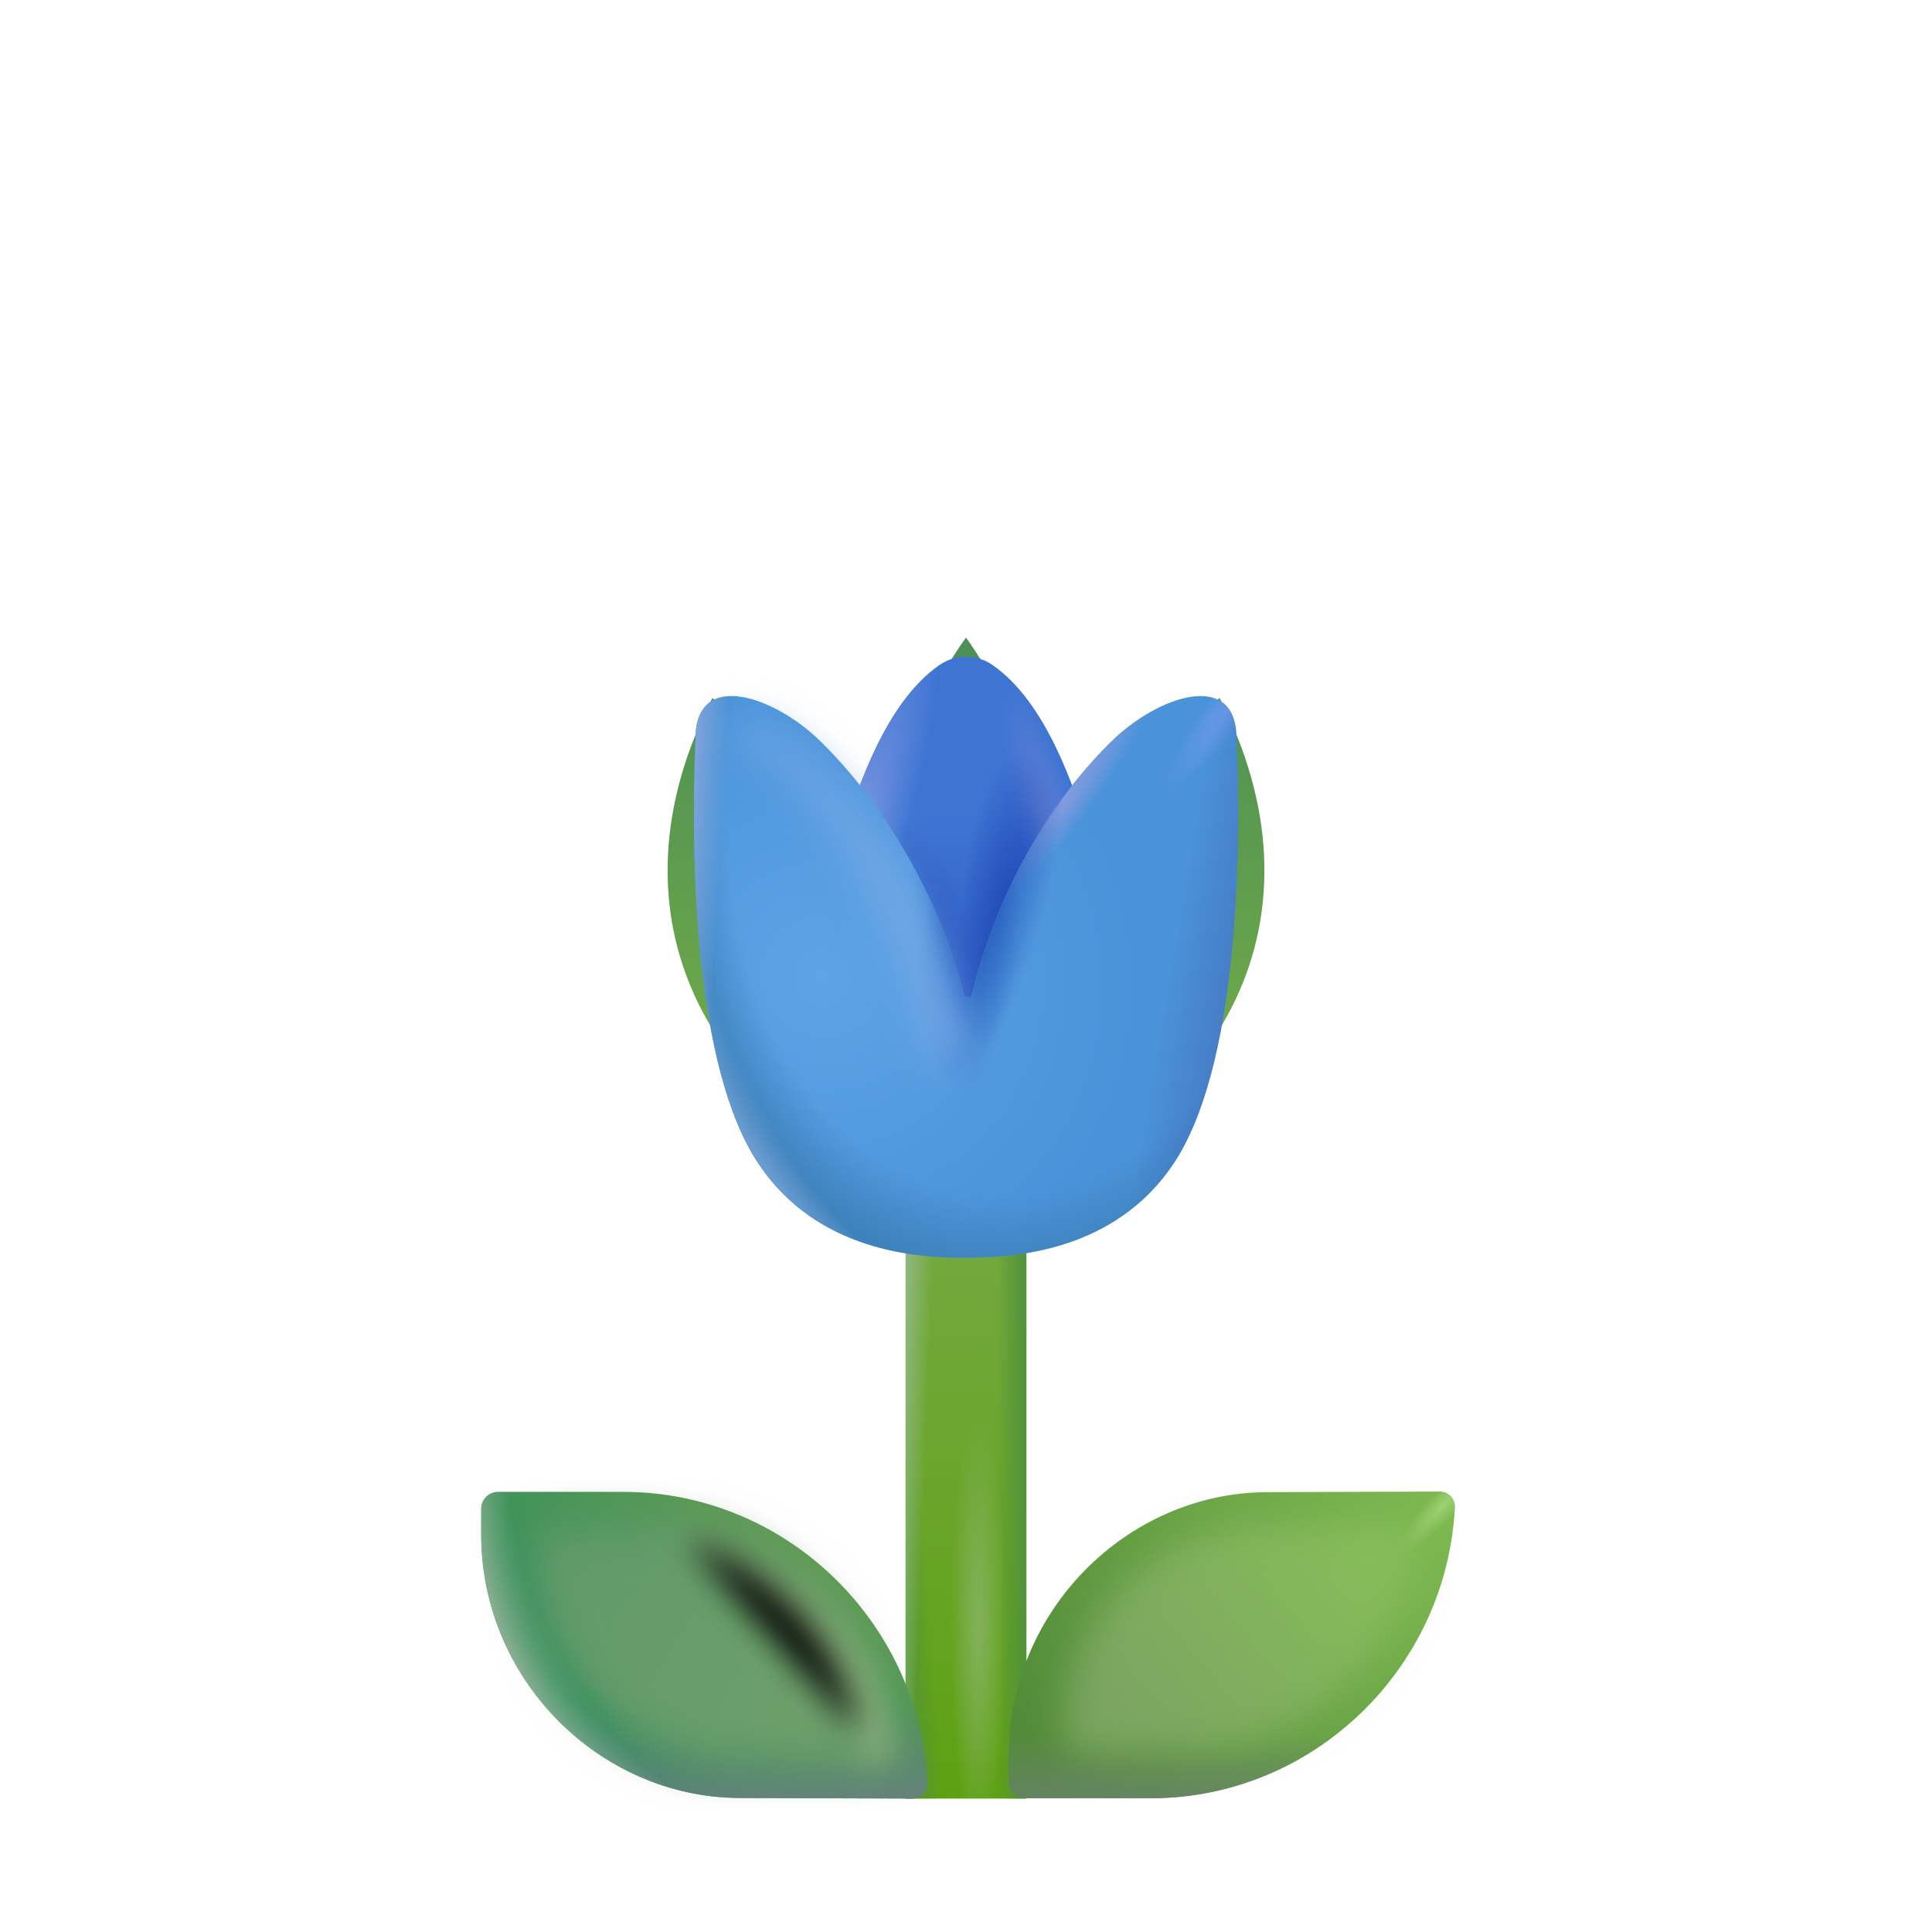
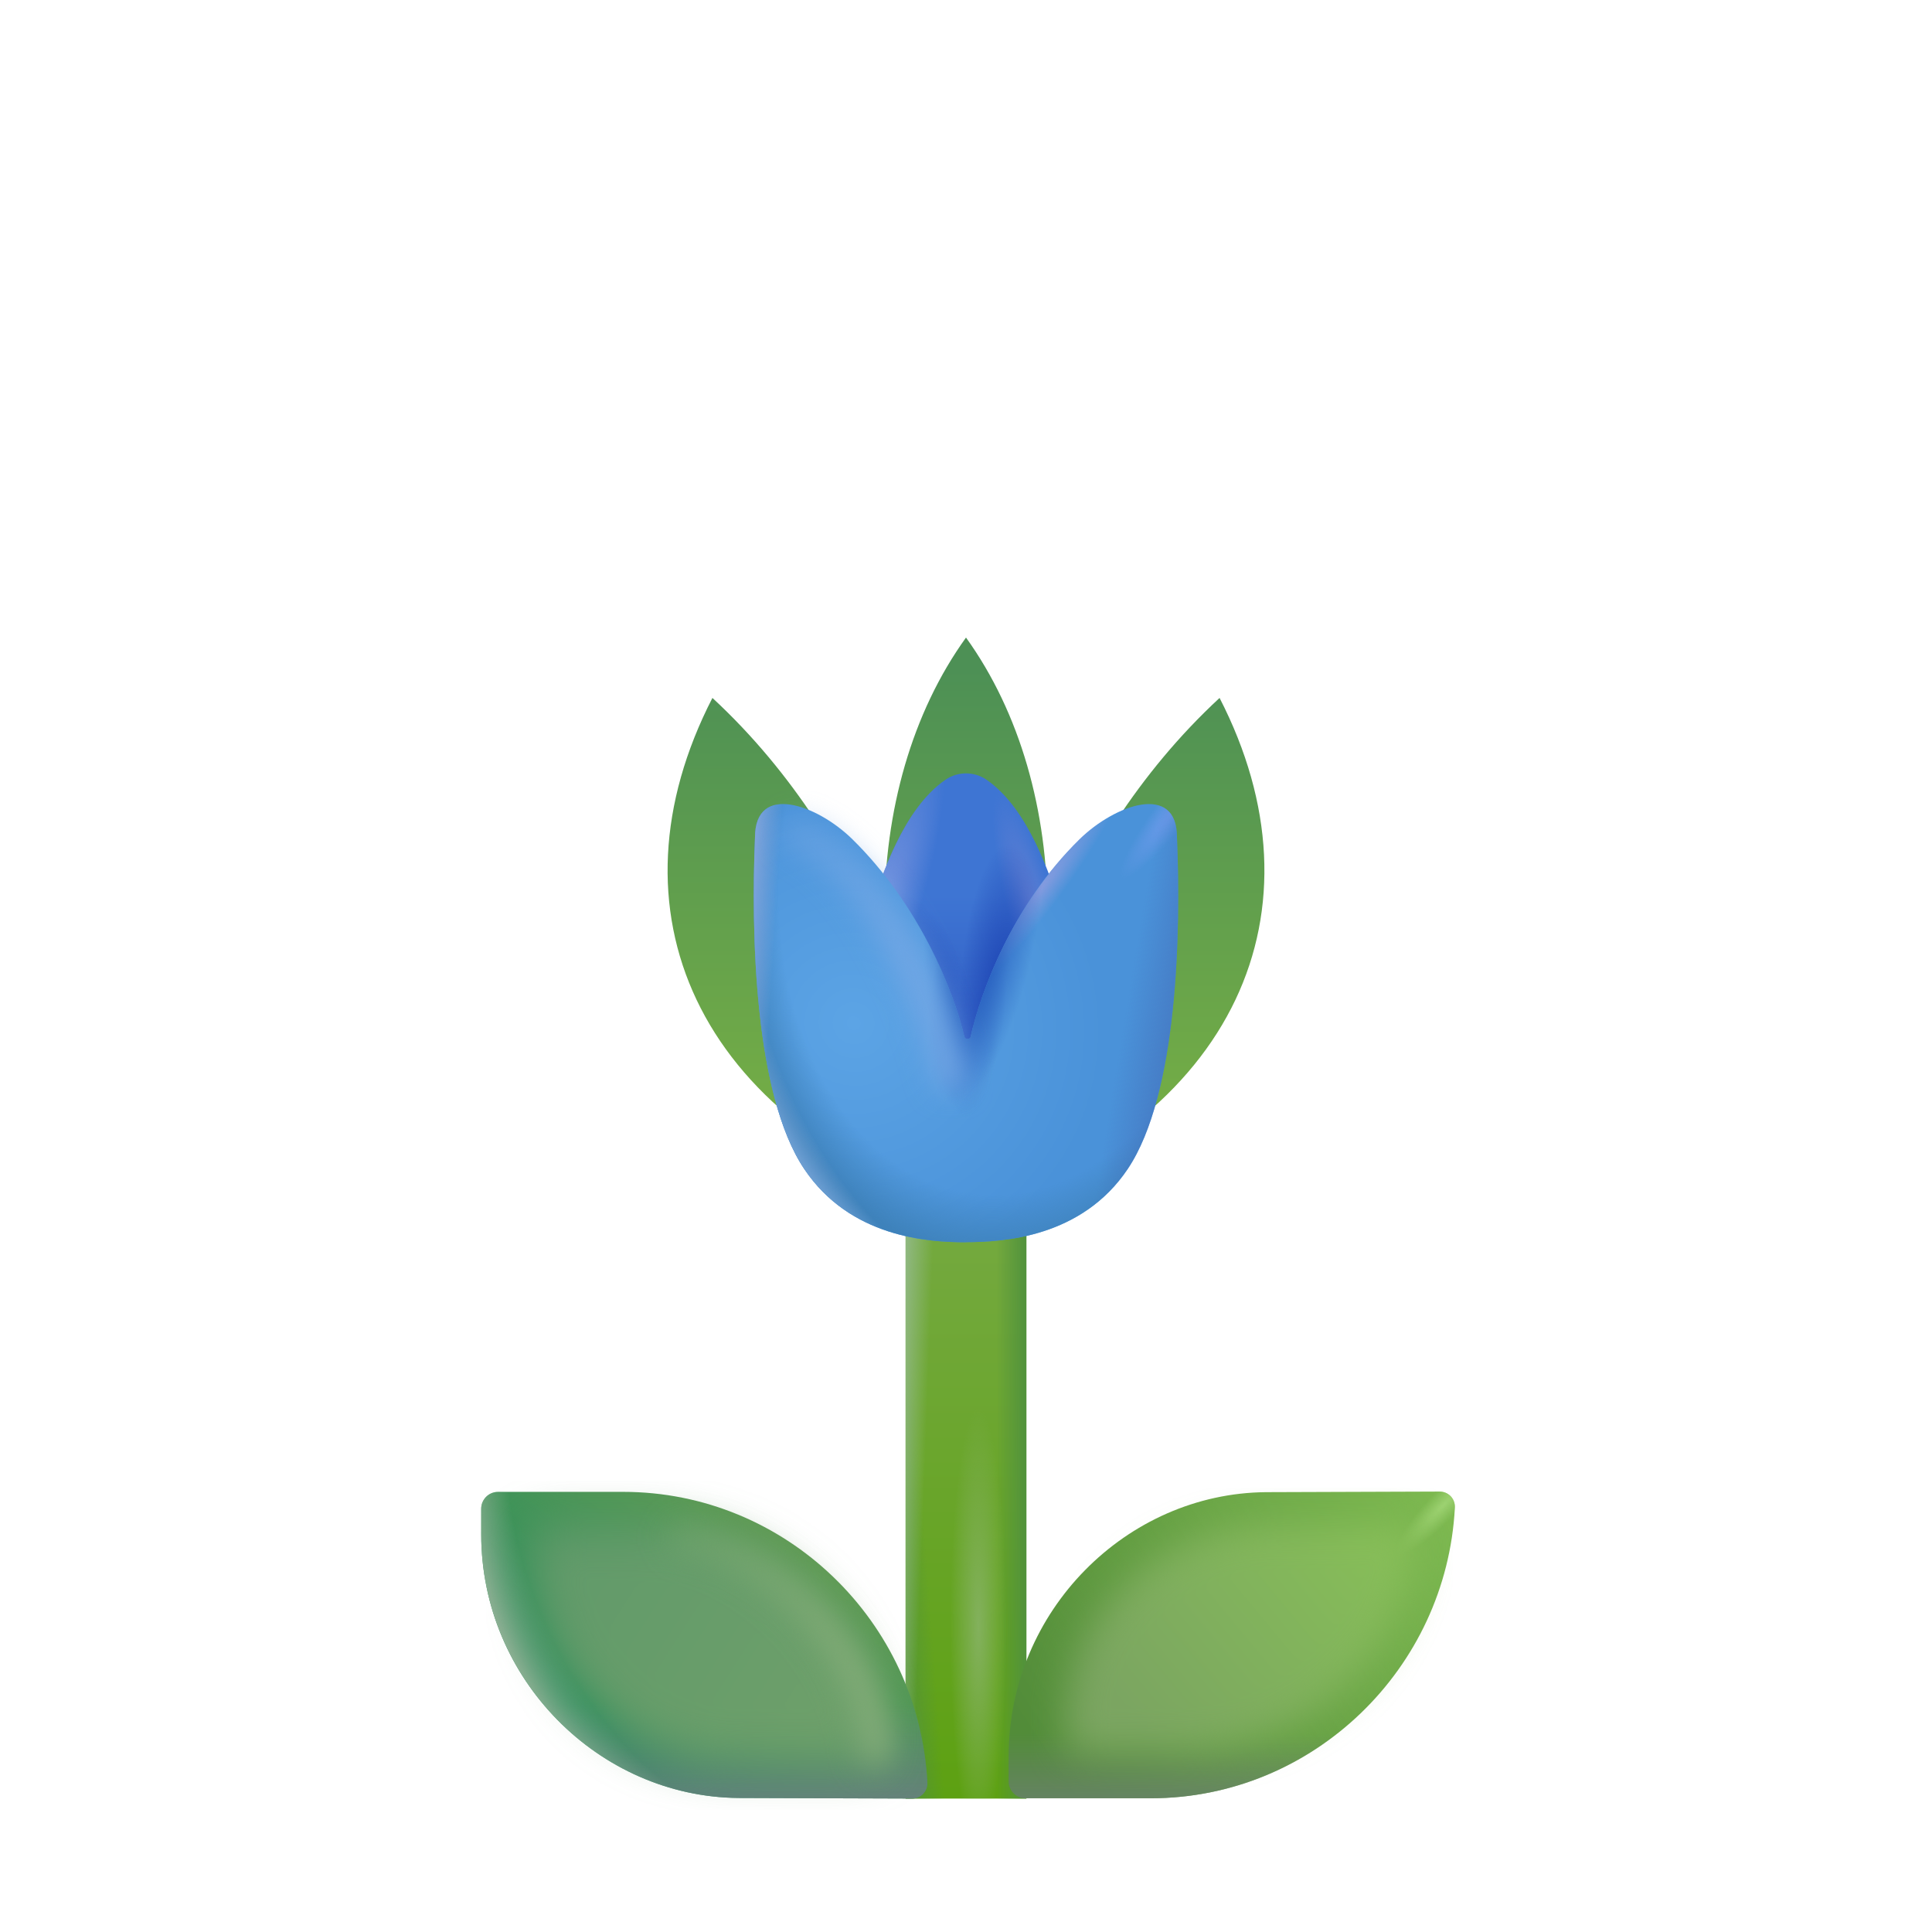
- <svg xmlns="http://www.w3.org/2000/svg" viewBox="0 0 32 32">
+ <svg xmlns="http://www.w3.org/2000/svg" viewBox="0 0 32 32" fill="none">
  <defs>
    <linearGradient id="fbCalyxGrad" x1="0" y1="0" x2="0" y2="-9" gradientUnits="userSpaceOnUse">
      <stop stop-color="#7CB342" />
      <stop offset="1" stop-color="#4D9055" />
    </linearGradient>
  </defs>
  <defs>
    <filter id="tul-filter0_f_28327_7534" x="8.056" y="24.535" width="7.218" height="5.43" filterUnits="userSpaceOnUse" color-interpolation-filters="sRGB">
      <feFlood flood-opacity="0" result="BackgroundImageFix" />
      <feBlend mode="normal" in="SourceGraphic" in2="BackgroundImageFix" result="shape" />
      <feGaussianBlur stdDeviation="0.375" result="effect1_foregroundBlur_28327_7534" />
    </filter>
    <filter id="tul-filter1_f_28327_7534" x="10.547" y="24.707" width="4.727" height="5.051" filterUnits="userSpaceOnUse" color-interpolation-filters="sRGB">
      <feFlood flood-opacity="0" result="BackgroundImageFix" />
      <feBlend mode="normal" in="SourceGraphic" in2="BackgroundImageFix" result="shape" />
      <feGaussianBlur stdDeviation="0.25" result="effect1_foregroundBlur_28327_7534" />
    </filter>
    <filter id="tul-filter2_f_28327_7534" x="17.067" y="24.644" width="6.997" height="4.988" filterUnits="userSpaceOnUse" color-interpolation-filters="sRGB">
      <feFlood flood-opacity="0" result="BackgroundImageFix" />
      <feBlend mode="normal" in="SourceGraphic" in2="BackgroundImageFix" result="shape" />
      <feGaussianBlur stdDeviation="0.3" result="effect1_foregroundBlur_28327_7534" />
    </filter>
    <filter id="tul-filter3_f_28327_7534" x="6.981" y="2.88" width="10.152" height="13.945" filterUnits="userSpaceOnUse" color-interpolation-filters="sRGB">
      <feFlood flood-opacity="0" result="BackgroundImageFix" />
      <feBlend mode="normal" in="SourceGraphic" in2="BackgroundImageFix" result="shape" />
      <feGaussianBlur stdDeviation="0.6" result="effect1_foregroundBlur_28327_7534" />
    </filter>
    <linearGradient id="tul-paint0_linear_28327_7534" x1="16.002" y1="29.795" x2="16.002" y2="20.316" gradientUnits="userSpaceOnUse">
      <stop stop-color="#5DA112" />
      <stop offset="1" stop-color="#74A93F" />
    </linearGradient>
    <linearGradient id="tul-paint1_linear_28327_7534" x1="14.878" y1="27.925" x2="15.503" y2="27.878" gradientUnits="userSpaceOnUse">
      <stop stop-color="#51923C" />
      <stop offset="1" stop-color="#51923C" stop-opacity="0" />
    </linearGradient>
    <linearGradient id="tul-paint2_linear_28327_7534" x1="17" y1="27.972" x2="16.503" y2="27.972" gradientUnits="userSpaceOnUse">
      <stop stop-color="#51923C" />
      <stop offset="1" stop-color="#51923C" stop-opacity="0" />
    </linearGradient>
    <linearGradient id="tul-paint3_linear_28327_7534" x1="14.909" y1="23.566" x2="15.347" y2="23.582" gradientUnits="userSpaceOnUse">
      <stop stop-color="#8FB87F" />
      <stop offset="1" stop-color="#8FB87F" stop-opacity="0" />
    </linearGradient>
    <radialGradient id="tul-paint4_radial_28327_7534" cx="0" cy="0" r="1" gradientUnits="userSpaceOnUse" gradientTransform="translate(16.206 26.941) rotate(90) scale(3.625 0.46875)">
      <stop stop-color="#83B15D" />
      <stop offset="1" stop-color="#83B15D" stop-opacity="0" />
    </radialGradient>
    <linearGradient id="tul-paint5_linear_28327_7534" x1="12.508" y1="24.71" x2="8.29" y2="30.421" gradientUnits="userSpaceOnUse">
      <stop offset="0.011" stop-color="#629B53" />
      <stop offset="1" stop-color="#008461" />
      <stop offset="1" stop-color="#4D9055" />
    </linearGradient>
    <linearGradient id="tul-paint6_linear_28327_7534" x1="13.883" y1="30.202" x2="13.883" y2="28.233" gradientUnits="userSpaceOnUse">
      <stop stop-color="#6F7E82" />
      <stop offset="1" stop-color="#6F7E82" stop-opacity="0" />
    </linearGradient>
    <radialGradient id="tul-paint7_radial_28327_7534" cx="0" cy="0" r="1" gradientUnits="userSpaceOnUse" gradientTransform="translate(12.7194 25.0972) rotate(158.54) scale(4.86879 6.63165)">
      <stop offset="0.841" stop-color="#92B196" stop-opacity="0" />
      <stop offset="1" stop-color="#92B196" />
    </radialGradient>
    <linearGradient id="tul-paint8_linear_28327_7534" x1="14.524" y1="28.733" x2="9.258" y2="25.374" gradientUnits="userSpaceOnUse">
      <stop stop-color="#6FA06A" />
      <stop offset="1" stop-color="#619A6A" />
    </linearGradient>
    <linearGradient id="tul-paint9_linear_28327_7534" x1="14.524" y1="27.102" x2="9.727" y2="24.352" gradientUnits="userSpaceOnUse">
      <stop stop-color="#86AD7A" />
      <stop offset="1" stop-color="#86AD7A" stop-opacity="0" />
    </linearGradient>
    <linearGradient id="tul-paint10_linear_28327_7534" x1="17.761" y1="29.785" x2="24.936" y2="25.005" gradientUnits="userSpaceOnUse">
      <stop stop-color="#528C39" />
      <stop offset="1" stop-color="#81BD52" />
    </linearGradient>
    <linearGradient id="tul-paint11_linear_28327_7534" x1="19.198" y1="30.123" x2="19.198" y2="28.717" gradientUnits="userSpaceOnUse">
      <stop stop-color="#6A806E" />
      <stop offset="1" stop-color="#6A806E" stop-opacity="0" />
    </linearGradient>
    <radialGradient id="tul-paint12_radial_28327_7534" cx="0" cy="0" r="1" gradientUnits="userSpaceOnUse" gradientTransform="translate(23.9169 24.9203) rotate(133.898) scale(1.14926 0.24366)">
      <stop stop-color="#9DD271" />
      <stop offset="1" stop-color="#9DD271" stop-opacity="0" />
    </radialGradient>
    <linearGradient id="tul-paint13_linear_28327_7534" x1="22.667" y1="25.244" x2="18.759" y2="28.478" gradientUnits="userSpaceOnUse">
      <stop stop-color="#87BE58" />
      <stop offset="1" stop-color="#7BA561" />
    </linearGradient>
    <linearGradient id="tul-paint14_linear_28327_7534" x1="16.264" y1="7.312" x2="16.264" y2="22.562" gradientUnits="userSpaceOnUse">
      <stop stop-color="#3E75D3" />
      <stop offset="1" stop-color="#1D38AD" />
    </linearGradient>
    <radialGradient id="tul-paint15_radial_28327_7534" cx="0" cy="0" r="1" gradientUnits="userSpaceOnUse" gradientTransform="translate(18.92 8.28601) rotate(164.544) scale(1.03752 5.55677)">
      <stop stop-color="#6580D3" />
      <stop offset="1" stop-color="#6580D3" stop-opacity="0" />
    </radialGradient>
    <radialGradient id="tul-paint16_radial_28327_7534" cx="0" cy="0" r="1" gradientUnits="userSpaceOnUse" gradientTransform="translate(17.6075 12.0625) rotate(-87.9454) scale(6.97323 1.92281)">
      <stop offset="0.146" stop-color="#1E46B5" />
      <stop offset="1" stop-color="#1E46B5" stop-opacity="0" />
    </radialGradient>
    <radialGradient id="tul-paint17_radial_28327_7534" cx="0" cy="0" r="1" gradientUnits="userSpaceOnUse" gradientTransform="translate(12.295 10.7813) rotate(-37.5479) scale(5.28162 6.92193)">
      <stop stop-color="#1E46B5" />
      <stop offset="0.668" stop-color="#1E46B5" stop-opacity="0" />
    </radialGradient>
    <radialGradient id="tul-paint18_radial_28327_7534" cx="0" cy="0" r="1" gradientUnits="userSpaceOnUse" gradientTransform="translate(11.8906 8.9375) rotate(18.7786) scale(1.74737 8.4415)">
      <stop stop-color="#7E97E0" />
      <stop offset="1" stop-color="#7E97E0" stop-opacity="0" />
    </radialGradient>
    <radialGradient id="tul-paint19_radial_28327_7534" cx="0" cy="0" r="1" gradientUnits="userSpaceOnUse" gradientTransform="translate(11.2325 12.7421) rotate(44.3281) scale(10.8339 10.4937)">
      <stop stop-color="#5CA4E5" />
      <stop offset="1" stop-color="#4A92D9" />
    </radialGradient>
    <radialGradient id="tul-paint20_radial_28327_7534" cx="0" cy="0" r="1" gradientUnits="userSpaceOnUse" gradientTransform="translate(17.9825 6.12498) rotate(96.9031) scale(16.4946 11.6565)">
      <stop offset="0.844" stop-color="#3E82BB" stop-opacity="0" />
      <stop offset="1" stop-color="#3E82BB" />
    </radialGradient>
    <radialGradient id="tul-paint21_radial_28327_7534" cx="0" cy="0" r="1" gradientUnits="userSpaceOnUse" gradientTransform="translate(16 8.81248) rotate(90) scale(7.9375 1.82689)">
      <stop stop-color="#2C5EBC" />
      <stop offset="1" stop-color="#2C5EBC" stop-opacity="0" />
    </radialGradient>
    <radialGradient id="tul-paint22_radial_28327_7534" cx="0" cy="0" r="1" gradientUnits="userSpaceOnUse" gradientTransform="translate(19.1511 7.03929) rotate(-53.3035) scale(5.50989 0.864094)">
      <stop stop-color="#859BDF" />
      <stop offset="1" stop-color="#859BDF" stop-opacity="0" />
    </radialGradient>
    <radialGradient id="tul-paint23_radial_28327_7534" cx="0" cy="0" r="1" gradientUnits="userSpaceOnUse" gradientTransform="translate(25.778 7.9979) rotate(149.81) scale(20.6375 21.9671)">
      <stop offset="0.913" stop-color="#86ADDE" stop-opacity="0" />
      <stop offset="0.989" stop-color="#86ADDE" />
    </radialGradient>
    <radialGradient id="tul-paint24_radial_28327_7534" cx="0" cy="0" r="1" gradientUnits="userSpaceOnUse" gradientTransform="translate(25.0126 3.43738) rotate(127.534) scale(3.96258 0.719317)">
      <stop stop-color="#6F9BEC" />
      <stop offset="1" stop-color="#6F9BEC" stop-opacity="0" />
    </radialGradient>
    <linearGradient id="tul-paint25_linear_28327_7534" x1="25.67" y1="15.75" x2="22.295" y2="15.188" gradientUnits="userSpaceOnUse">
      <stop stop-color="#436FBA" />
      <stop offset="1" stop-color="#436FBA" stop-opacity="0" />
    </linearGradient>
    <linearGradient id="tul-paint26_linear_28327_7534" x1="6.389" y1="8.062" x2="7.92" y2="8.156" gradientUnits="userSpaceOnUse">
      <stop stop-color="#98AFE5" />
      <stop offset="1" stop-color="#98AFE5" stop-opacity="0" />
    </linearGradient>
    <radialGradient id="tul-paint27_radial_28327_7534" cx="0" cy="0" r="1" gradientUnits="userSpaceOnUse" gradientTransform="translate(16.8262 9.62498) rotate(102.733) scale(6.66387 1.98921)">
      <stop stop-color="#245BBE" />
      <stop offset="1" stop-color="#245BBE" stop-opacity="0" />
    </radialGradient>
    <linearGradient id="tul-paint28_linear_28327_7534" x1="12.932" y1="10.457" x2="3.472" y2="-1.296" gradientUnits="userSpaceOnUse">
      <stop stop-color="#73A7E5" />
      <stop offset="1" stop-color="#73A7E5" stop-opacity="0" />
    </linearGradient>
  </defs>
  <path d="M17 19.66H15V29.79H17V19.66Z" fill="url(#tul-paint0_linear_28327_7534)" />
  <path d="M17 19.66H15V29.79H17V19.66Z" fill="url(#tul-paint1_linear_28327_7534)" />
  <path d="M17 19.66H15V29.79H17V19.66Z" fill="url(#tul-paint2_linear_28327_7534)" />
  <path d="M17 19.66H15V29.79H17V19.66Z" fill="url(#tul-paint3_linear_28327_7534)" />
  <path d="M17 19.66H15V29.79H17V19.66Z" fill="url(#tul-paint4_radial_28327_7534)" />
  <path d="M7.97 25.41C7.97 27.81 9.92 29.76 12.23 29.78L15.11 29.79C15.25 29.79 15.37 29.67 15.36 29.52C15.22 26.86 13.02 24.71 10.32 24.71H8.25C8.09 24.71 7.97 24.84 7.97 24.99V25.41Z" fill="url(#tul-paint5_linear_28327_7534)" />
  <path d="M7.97 25.41C7.97 27.81 9.92 29.76 12.23 29.78L15.11 29.79C15.25 29.79 15.37 29.67 15.36 29.52C15.22 26.86 13.02 24.71 10.32 24.71H8.25C8.09 24.71 7.97 24.84 7.97 24.99V25.41Z" fill="url(#tul-paint6_linear_28327_7534)" />
  <path d="M7.97 25.41C7.97 27.81 9.92 29.76 12.23 29.78L15.11 29.79C15.25 29.79 15.37 29.67 15.36 29.52C15.22 26.86 13.02 24.71 10.32 24.71H8.25C8.09 24.71 7.97 24.84 7.97 24.99V25.41Z" fill="url(#tul-paint7_radial_28327_7534)" />
  <g filter="url(#tul-filter0_f_28327_7534)">
    <path d="M8.806 25.826C8.806 27.683 10.315 29.192 12.102 29.207L14.33 29.215C14.438 29.215 14.531 29.122 14.524 29.006C14.415 26.948 12.713 25.285 10.624 25.285H9.023C8.899 25.285 8.806 25.386 8.806 25.502V25.826Z" fill="url(#tul-paint8_linear_28327_7534)" />
  </g>
  <g filter="url(#tul-filter1_f_28327_7534)">
    <path d="M11.297 25.457C12.454 25.613 14.337 26.97 14.524 29.008" stroke="url(#tul-paint9_linear_28327_7534)" stroke-width="0.5" stroke-linecap="round" />
  </g>
  <path d="M16.707 29.085C16.707 26.685 18.657 24.735 20.967 24.715L23.847 24.705C23.987 24.705 24.107 24.825 24.097 24.975C23.957 27.635 21.757 29.785 19.057 29.785H16.987C16.827 29.785 16.707 29.655 16.707 29.505V29.085Z" fill="url(#tul-paint10_linear_28327_7534)" />
  <path d="M16.707 29.085C16.707 26.685 18.657 24.735 20.967 24.715L23.847 24.705C23.987 24.705 24.107 24.825 24.097 24.975C23.957 27.635 21.757 29.785 19.057 29.785H16.987C16.827 29.785 16.707 29.655 16.707 29.505V29.085Z" fill="url(#tul-paint11_linear_28327_7534)" />
  <path d="M16.707 29.085C16.707 26.685 18.657 24.735 20.967 24.715L23.847 24.705C23.987 24.705 24.107 24.825 24.097 24.975C23.957 27.635 21.757 29.785 19.057 29.785H16.987C16.827 29.785 16.707 29.655 16.707 29.505V29.085Z" fill="url(#tul-paint12_radial_28327_7534)" />
  <g filter="url(#tul-filter2_f_28327_7534)">
    <path d="M17.667 28.51C17.667 26.721 19.196 25.267 21.008 25.252L23.267 25.244C23.377 25.244 23.471 25.334 23.463 25.445C23.354 27.429 21.628 29.032 19.51 29.032H17.887C17.761 29.032 17.667 28.935 17.667 28.824V28.51Z" fill="url(#tul-paint13_linear_28327_7534)" />
  </g>
  <g transform="translate(16 20.06)">
    <path d="M0 0C-1.8-3-1.8-7 0-9.5C1.8-7 1.8-3 0 0Z" fill="url(#fbCalyxGrad)" />
    <path d="M0 0C-4.5-1.5-6-5-4.2-8.5C-1.5-6-0.6-2.5 0 0Z" fill="url(#fbCalyxGrad)" />
    <path d="M0 0C4.5-1.5 6-5 4.2-8.5C1.5-6 0.6-2.5 0 0Z" fill="url(#fbCalyxGrad)" />
  </g>
-   <g transform="translate(16 19.66) scale(0.500) translate(-16 -19.7)">
+   <g transform="translate(16 19.66) scale(0.390) translate(-16 -19.7)">
    <path d="M11.957 7.933C12.403 6.537 13.326 3.645 15.13 2.404C15.652 2.045 16.348 2.045 16.87 2.404C18.674 3.645 19.597 6.537 20.043 7.933C20.066 8.007 20.088 8.076 20.109 8.141L16 14.438L11.891 8.141C11.912 8.076 11.934 8.007 11.957 7.933Z" fill="url(#tul-paint14_linear_28327_7534)" />
    <path d="M11.957 7.933C12.403 6.537 13.326 3.645 15.13 2.404C15.652 2.045 16.348 2.045 16.87 2.404C18.674 3.645 19.597 6.537 20.043 7.933C20.066 8.007 20.088 8.076 20.109 8.141L16 14.438L11.891 8.141C11.912 8.076 11.934 8.007 11.957 7.933Z" fill="url(#tul-paint15_radial_28327_7534)" />
    <path d="M11.957 7.933C12.403 6.537 13.326 3.645 15.13 2.404C15.652 2.045 16.348 2.045 16.87 2.404C18.674 3.645 19.597 6.537 20.043 7.933C20.066 8.007 20.088 8.076 20.109 8.141L16 14.438L11.891 8.141C11.912 8.076 11.934 8.007 11.957 7.933Z" fill="url(#tul-paint16_radial_28327_7534)" />
    <path d="M11.957 7.933C12.403 6.537 13.326 3.645 15.13 2.404C15.652 2.045 16.348 2.045 16.87 2.404C18.674 3.645 19.597 6.537 20.043 7.933C20.066 8.007 20.088 8.076 20.109 8.141L16 14.438L11.891 8.141C11.912 8.076 11.934 8.007 11.957 7.933Z" fill="url(#tul-paint17_radial_28327_7534)" />
    <path d="M11.957 7.933C12.403 6.537 13.326 3.645 15.13 2.404C15.652 2.045 16.348 2.045 16.87 2.404C18.674 3.645 19.597 6.537 20.043 7.933C20.066 8.007 20.088 8.076 20.109 8.141L16 14.438L11.891 8.141C11.912 8.076 11.934 8.007 11.957 7.933Z" fill="url(#tul-paint18_radial_28327_7534)" />
    <path d="M24.961 4.859C25.128 8.828 25.004 15.758 22.867 18.938C20.921 21.834 17.608 22.042 15.992 22.043L15.992 22.047C14.383 22.047 11.086 21.844 9.133 18.938C6.996 15.758 6.872 8.828 7.039 4.859C7.039 2.516 9.668 3.45 11.18 4.937C14.043 7.754 15.477 11.382 15.933 13.331C15.959 13.443 16.167 13.443 16.193 13.331C16.64 11.356 17.986 7.725 20.82 4.937C22.332 3.45 24.961 2.516 24.961 4.859Z" fill="url(#tul-paint19_radial_28327_7534)" />
    <path d="M24.961 4.859C25.128 8.828 25.004 15.758 22.867 18.938C20.921 21.834 17.608 22.042 15.992 22.043L15.992 22.047C14.383 22.047 11.086 21.844 9.133 18.938C6.996 15.758 6.872 8.828 7.039 4.859C7.039 2.516 9.668 3.45 11.18 4.937C14.043 7.754 15.477 11.382 15.933 13.331C15.959 13.443 16.167 13.443 16.193 13.331C16.64 11.356 17.986 7.725 20.82 4.937C22.332 3.45 24.961 2.516 24.961 4.859Z" fill="url(#tul-paint20_radial_28327_7534)" />
    <path d="M24.961 4.859C25.128 8.828 25.004 15.758 22.867 18.938C20.921 21.834 17.608 22.042 15.992 22.043L15.992 22.047C14.383 22.047 11.086 21.844 9.133 18.938C6.996 15.758 6.872 8.828 7.039 4.859C7.039 2.516 9.668 3.45 11.18 4.937C14.043 7.754 15.477 11.382 15.933 13.331C15.959 13.443 16.167 13.443 16.193 13.331C16.64 11.356 17.986 7.725 20.82 4.937C22.332 3.45 24.961 2.516 24.961 4.859Z" fill="url(#tul-paint21_radial_28327_7534)" />
    <path d="M24.961 4.859C25.128 8.828 25.004 15.758 22.867 18.938C20.921 21.834 17.608 22.042 15.992 22.043L15.992 22.047C14.383 22.047 11.086 21.844 9.133 18.938C6.996 15.758 6.872 8.828 7.039 4.859C7.039 2.516 9.668 3.45 11.18 4.937C14.043 7.754 15.477 11.382 15.933 13.331C15.959 13.443 16.167 13.443 16.193 13.331C16.64 11.356 17.986 7.725 20.82 4.937C22.332 3.45 24.961 2.516 24.961 4.859Z" fill="url(#tul-paint22_radial_28327_7534)" />
    <path d="M24.961 4.859C25.128 8.828 25.004 15.758 22.867 18.938C20.921 21.834 17.608 22.042 15.992 22.043L15.992 22.047C14.383 22.047 11.086 21.844 9.133 18.938C6.996 15.758 6.872 8.828 7.039 4.859C7.039 2.516 9.668 3.45 11.18 4.937C14.043 7.754 15.477 11.382 15.933 13.331C15.959 13.443 16.167 13.443 16.193 13.331C16.64 11.356 17.986 7.725 20.82 4.937C22.332 3.45 24.961 2.516 24.961 4.859Z" fill="url(#tul-paint23_radial_28327_7534)" />
    <path d="M24.961 4.859C25.128 8.828 25.004 15.758 22.867 18.938C20.921 21.834 17.608 22.042 15.992 22.043L15.992 22.047C14.383 22.047 11.086 21.844 9.133 18.938C6.996 15.758 6.872 8.828 7.039 4.859C7.039 2.516 9.668 3.45 11.18 4.937C14.043 7.754 15.477 11.382 15.933 13.331C15.959 13.443 16.167 13.443 16.193 13.331C16.64 11.356 17.986 7.725 20.82 4.937C22.332 3.45 24.961 2.516 24.961 4.859Z" fill="url(#tul-paint24_radial_28327_7534)" />
    <path d="M24.961 4.859C25.128 8.828 25.004 15.758 22.867 18.938C20.921 21.834 17.608 22.042 15.992 22.043L15.992 22.047C14.383 22.047 11.086 21.844 9.133 18.938C6.996 15.758 6.872 8.828 7.039 4.859C7.039 2.516 9.668 3.45 11.18 4.937C14.043 7.754 15.477 11.382 15.933 13.331C15.959 13.443 16.167 13.443 16.193 13.331C16.64 11.356 17.986 7.725 20.82 4.937C22.332 3.45 24.961 2.516 24.961 4.859Z" fill="url(#tul-paint25_linear_28327_7534)" />
    <path d="M24.961 4.859C25.128 8.828 25.004 15.758 22.867 18.938C20.921 21.834 17.608 22.042 15.992 22.043L15.992 22.047C14.383 22.047 11.086 21.844 9.133 18.938C6.996 15.758 6.872 8.828 7.039 4.859C7.039 2.516 9.668 3.45 11.18 4.937C14.043 7.754 15.477 11.382 15.933 13.331C15.959 13.443 16.167 13.443 16.193 13.331C16.64 11.356 17.986 7.725 20.82 4.937C22.332 3.45 24.961 2.516 24.961 4.859Z" fill="url(#tul-paint26_linear_28327_7534)" />
    <path d="M24.961 4.859C25.128 8.828 25.004 15.758 22.867 18.938C20.921 21.834 17.608 22.042 15.992 22.043L15.992 22.047C14.383 22.047 11.086 21.844 9.133 18.938C6.996 15.758 6.872 8.828 7.039 4.859C7.039 2.516 9.668 3.45 11.18 4.937C14.043 7.754 15.477 11.382 15.933 13.331C15.959 13.443 16.167 13.443 16.193 13.331C16.64 11.356 17.986 7.725 20.82 4.937C22.332 3.45 24.961 2.516 24.961 4.859Z" fill="url(#tul-paint27_radial_28327_7534)" />
    <g filter="url(#tul-filter3_f_28327_7534)">
      <path d="M9.016 4.116C8.691 4.001 8.333 4.171 8.218 4.496C8.102 4.821 8.272 5.179 8.597 5.294L9.016 4.116ZM14.7 15.144C14.779 15.48 15.116 15.688 15.452 15.608C15.788 15.529 15.996 15.192 15.916 14.856L14.7 15.144ZM8.597 5.294C9.361 5.566 10.526 6.471 11.699 8.137C12.858 9.782 13.983 12.115 14.7 15.144L15.916 14.856C15.166 11.683 13.978 9.202 12.722 7.417C11.479 5.653 10.127 4.512 9.016 4.116L8.597 5.294Z" fill="url(#tul-paint28_linear_28327_7534)" />
    </g>
  </g>
</svg>
